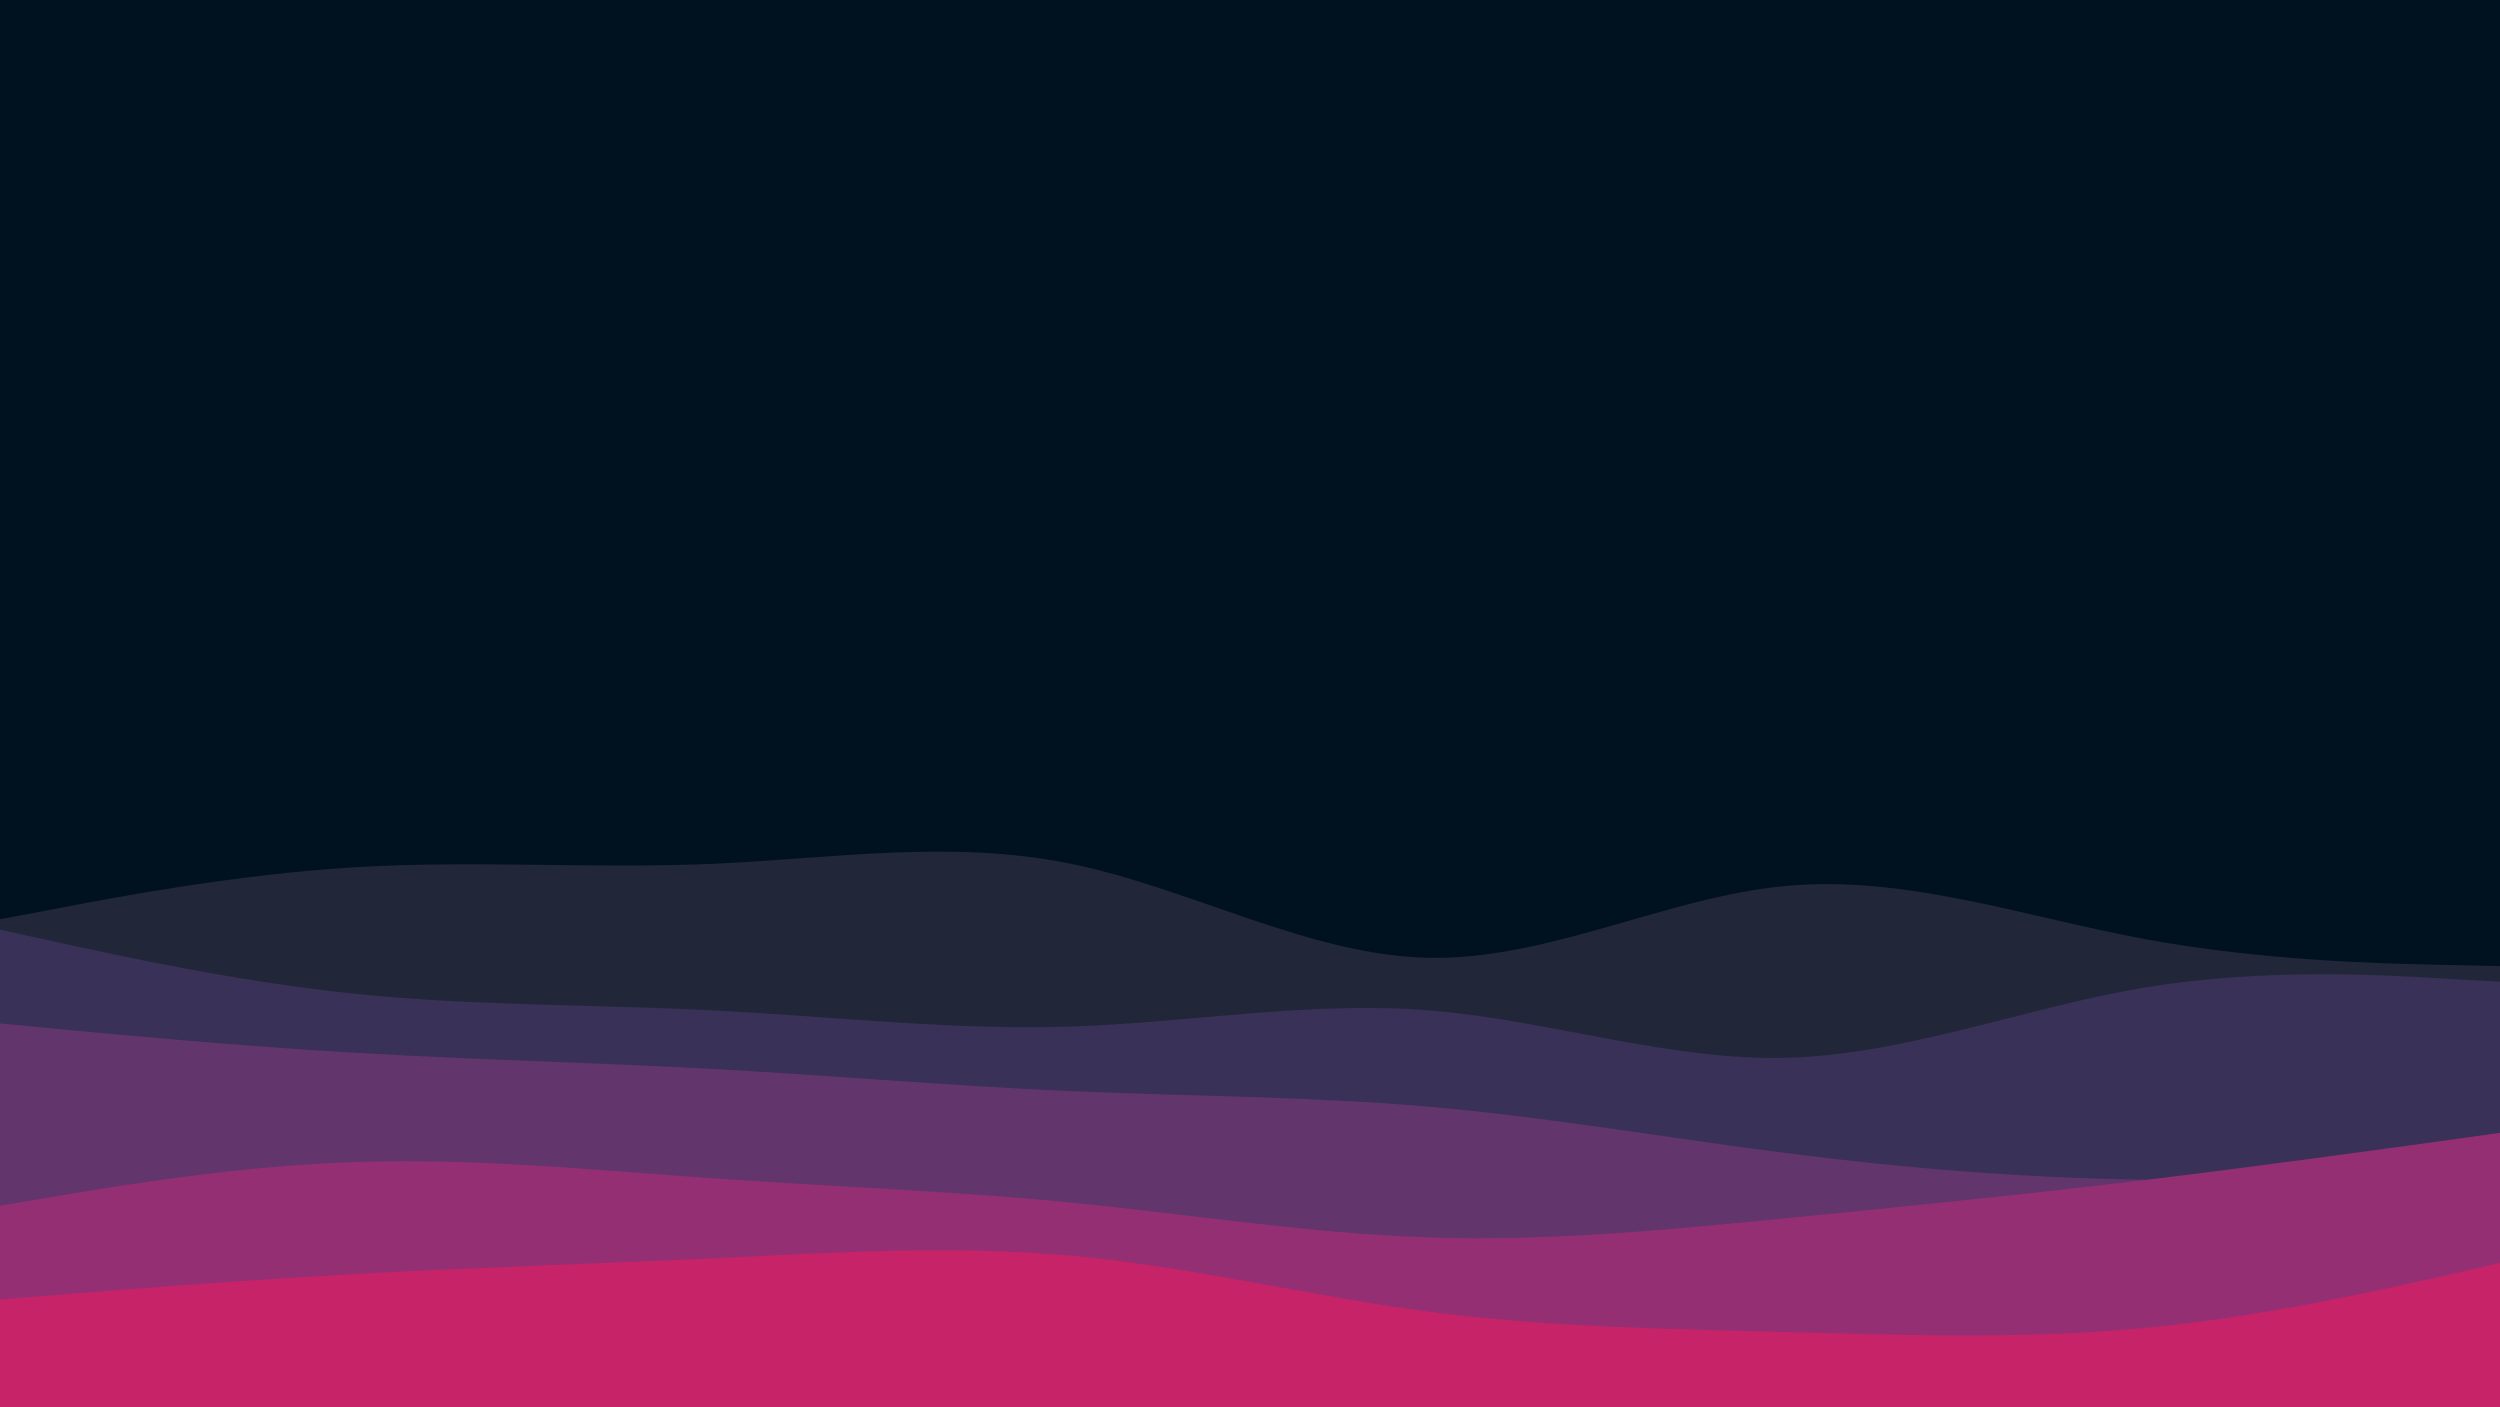
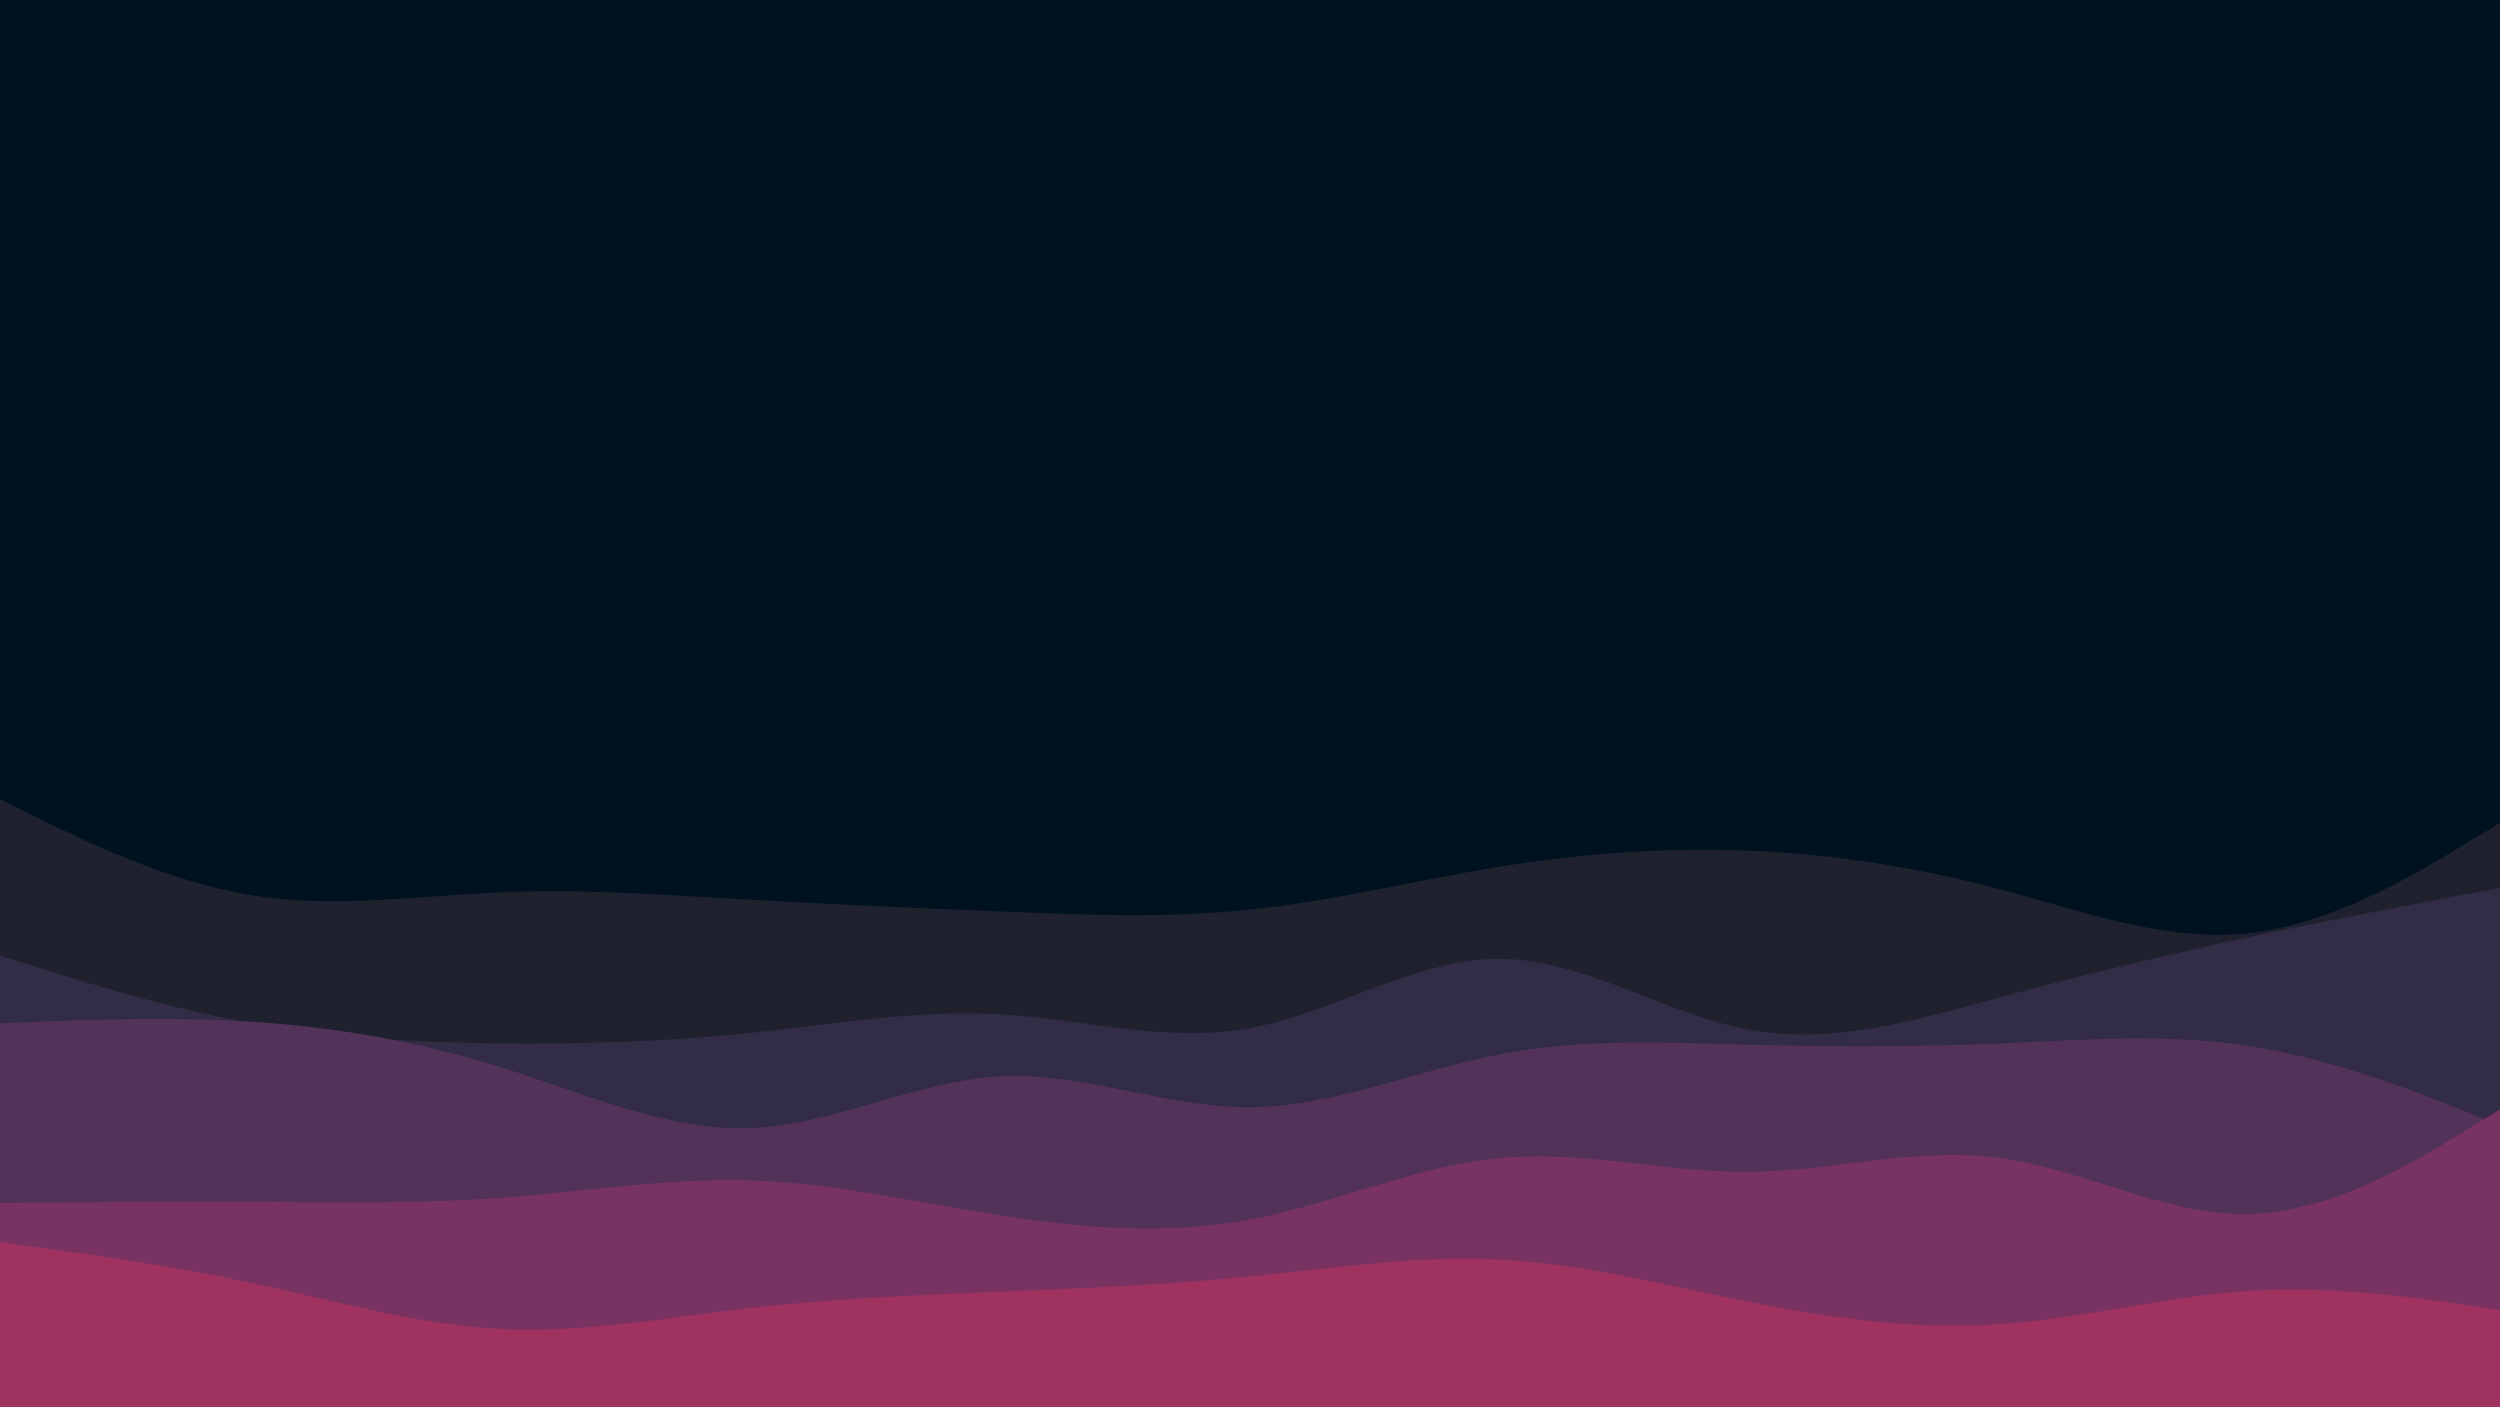
<svg xmlns="http://www.w3.org/2000/svg" width="960" height="540">
  <path fill="#001220" d="M0 0h960v540H0z" />
-   <path d="m0 353 22.8-4.3c22.9-4.4 68.5-13 114.2-15.7 45.7-2.7 91.3.7 137-1.3s91.3-9.4 137.2 0C457 341 503 367 548.8 367.8c45.9.9 91.5-23.5 137.2-27.6 45.7-4.2 91.3 11.8 137 20.3s91.3 9.5 114.2 10l22.8.5v170H0Z" fill="#212738" />
-   <path d="m0 357 22.8 5c22.9 5 68.5 15 114.2 19.7 45.7 4.6 91.3 4 137 6.3s91.3 7.7 137.2 6.2c45.8-1.5 91.8-9.9 137.6-6.2 45.9 3.7 91.5 19.3 137.2 18.2 45.7-1.2 91.3-19.2 137-26.9 45.7-7.6 91.3-5 114.2-3.6L960 377v164H0Z" fill="#393157" />
-   <path d="m0 393 22.8 2.2c22.9 2.1 68.5 6.5 114.2 9.1 45.7 2.7 91.3 3.7 137 6.2s91.3 6.5 137.2 8.5c45.8 2 91.8 2 137.6 6 45.9 4 91.5 12 137.2 17.8 45.7 5.9 91.3 9.5 137 10.2 45.7.7 91.3-1.7 114.2-2.8L960 449v92H0Z" fill="#63356d" />
-   <path d="m0 463 22.8-3.8c22.9-3.9 68.5-11.5 114.2-13s91.3 3.1 137 6.3c45.7 3.2 91.3 4.8 137.2 9.3 45.8 4.5 91.8 11.9 137.6 13.4 45.9 1.5 91.5-2.9 137.2-7.4 45.7-4.5 91.3-9.1 137-14.6s91.3-11.9 114.2-15L960 435v106H0Z" fill="#952f73" />
-   <path d="m0 499 22.8-1.8c22.9-1.9 68.5-5.5 114.2-8s91.3-3.9 137-6c45.7-2.2 91.3-5.2 137.2-1 45.8 4.1 91.8 15.5 137.6 21.5 45.9 6 91.5 6.6 137.2 7.8 45.7 1.2 91.3 2.8 137-1.5s91.3-14.7 114.2-19.8L960 485v56H0Z" fill="#c62368" />
+   <path d="m0 307 16 7.8c16 7.9 48 23.5 80 28.9 32 5.3 64 .3 96-1 32-1.4 64 1 96 2.8 32 1.8 64 3.2 96 4.5 32 1.3 64 2.7 96-.7 32-3.3 64-11.3 96-16.5 32-5.1 64-7.5 96-6.1 32 1.3 64 6.3 96 14.8s64 20.5 96 16.8c32-3.6 64-23 80-32.6l16-9.7v225H0Z" fill="#1f222e" />
+   <path d="m0 367 16 5c16 5 48 15 80 20.8 32 5.9 64 7.5 96 7.9 32 .3 64-.7 96-4 32-3.4 64-9 96-7.2 32 1.8 64 11.2 96 5.3 32-5.8 64-26.8 96-26.6 32 .1 64 21.5 96 27.3 32 5.8 64-3.8 96-12.5s64-16.3 96-23.2c32-6.8 64-12.8 80-15.8l16-3v200H0Z" fill="#332c47" />
+   <path d="m0 393 16-.7c16-.6 48-2 80 0s64 7.4 96 17.4c32 10 64 24.6 96 23.5 32-1.2 64-18.2 96-19.9 32-1.6 64 12 96 11.9 32-.2 64-14.2 96-20.4 32-6.1 64-4.5 96-3.6 32 .8 64 .8 96-.5 32-1.4 64-4 96 1s64 17.6 80 24l16 6.3v109H0Z" fill="#523259" />
+   <path d="m0 462 16-.2c16-.1 48-.5 80-.3s64 .8 96-1.5 64-7.7 96-6.7 64 8.4 96 13.4 64 7.6 96 1.6 64-20.6 96-23.6 64 5.6 96 5.3c32-.3 64-9.7 96-5.3 32 4.3 64 22.3 96 21.5 32-.9 64-20.5 80-30.4l16-9.8v115H0Z" fill="#783362" />
+   <path d="m0 477 16 2.2c16 2.1 48 6.5 80 13.3 32 6.8 64 16.2 96 17.8 32 1.7 64-4.3 96-8 32-3.6 64-5 96-6.3 32-1.3 64-2.7 96-5.8 32-3.2 64-8.2 96-6.5 32 1.6 64 10 96 16.3 32 6.3 64 10.7 96 8.5 32-2.2 64-10.8 96-12.8s64 2.6 80 5l16 2.3v38H0Z" fill="#9f325f" />
</svg>
